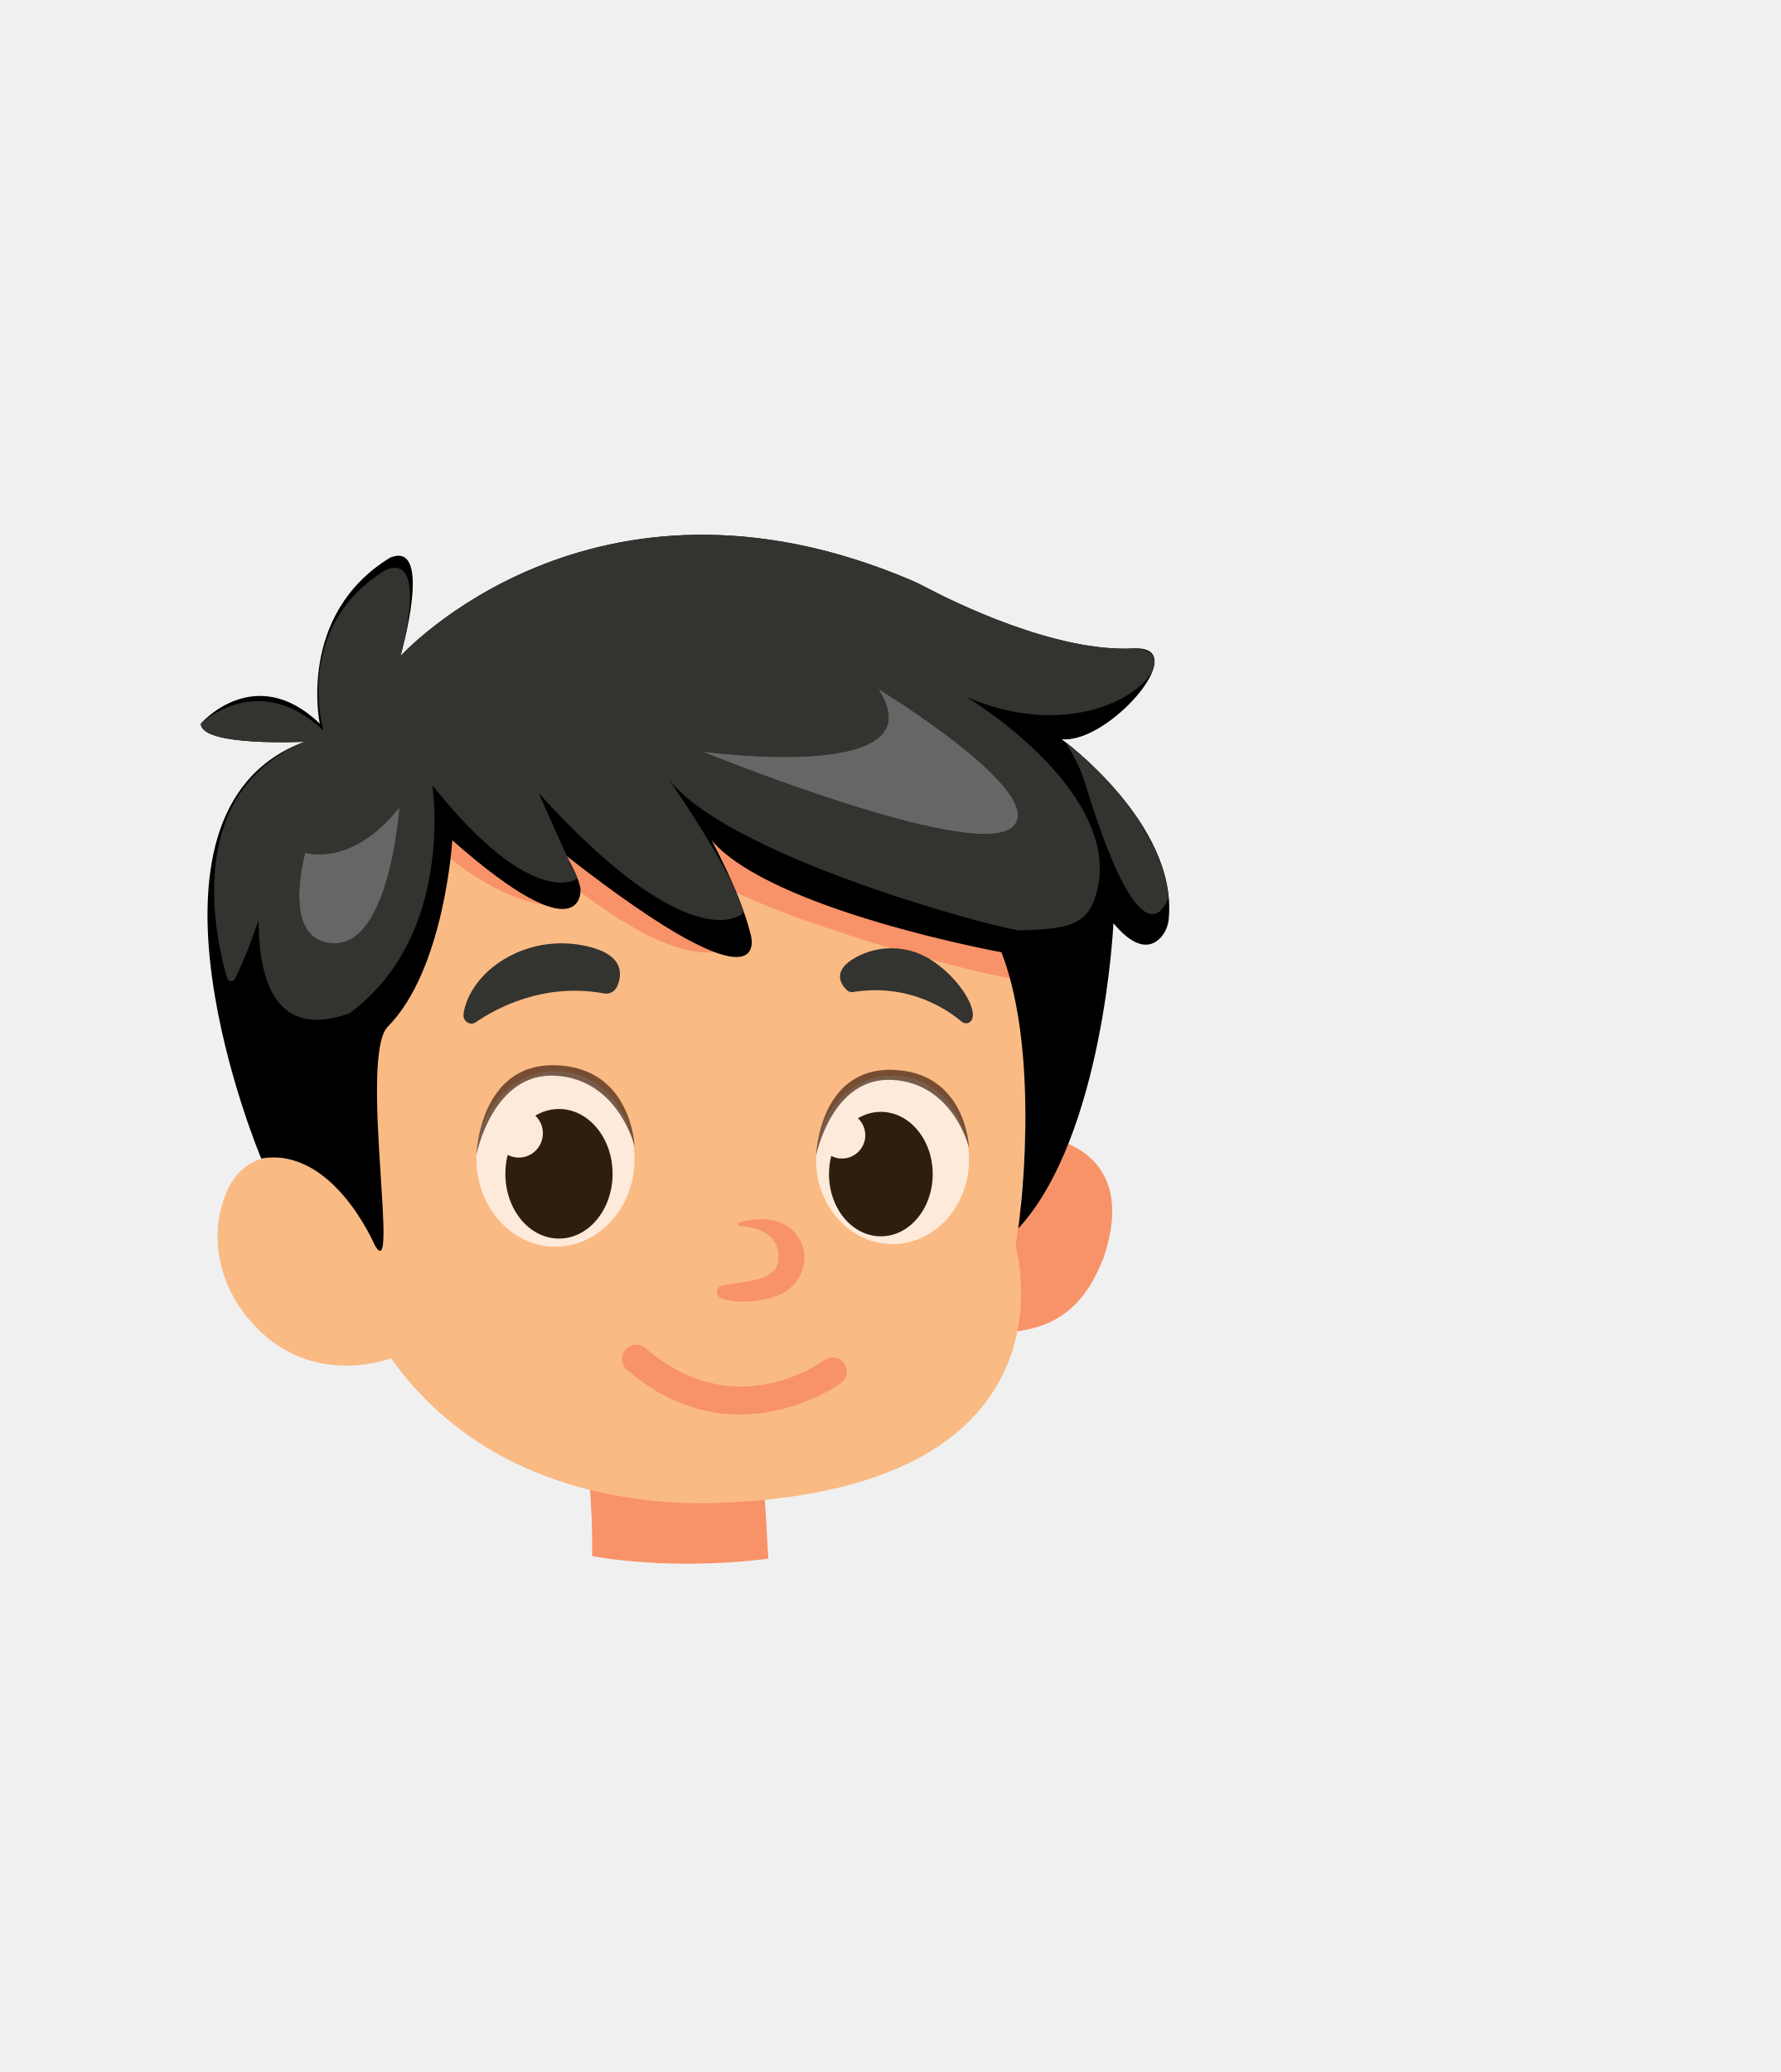
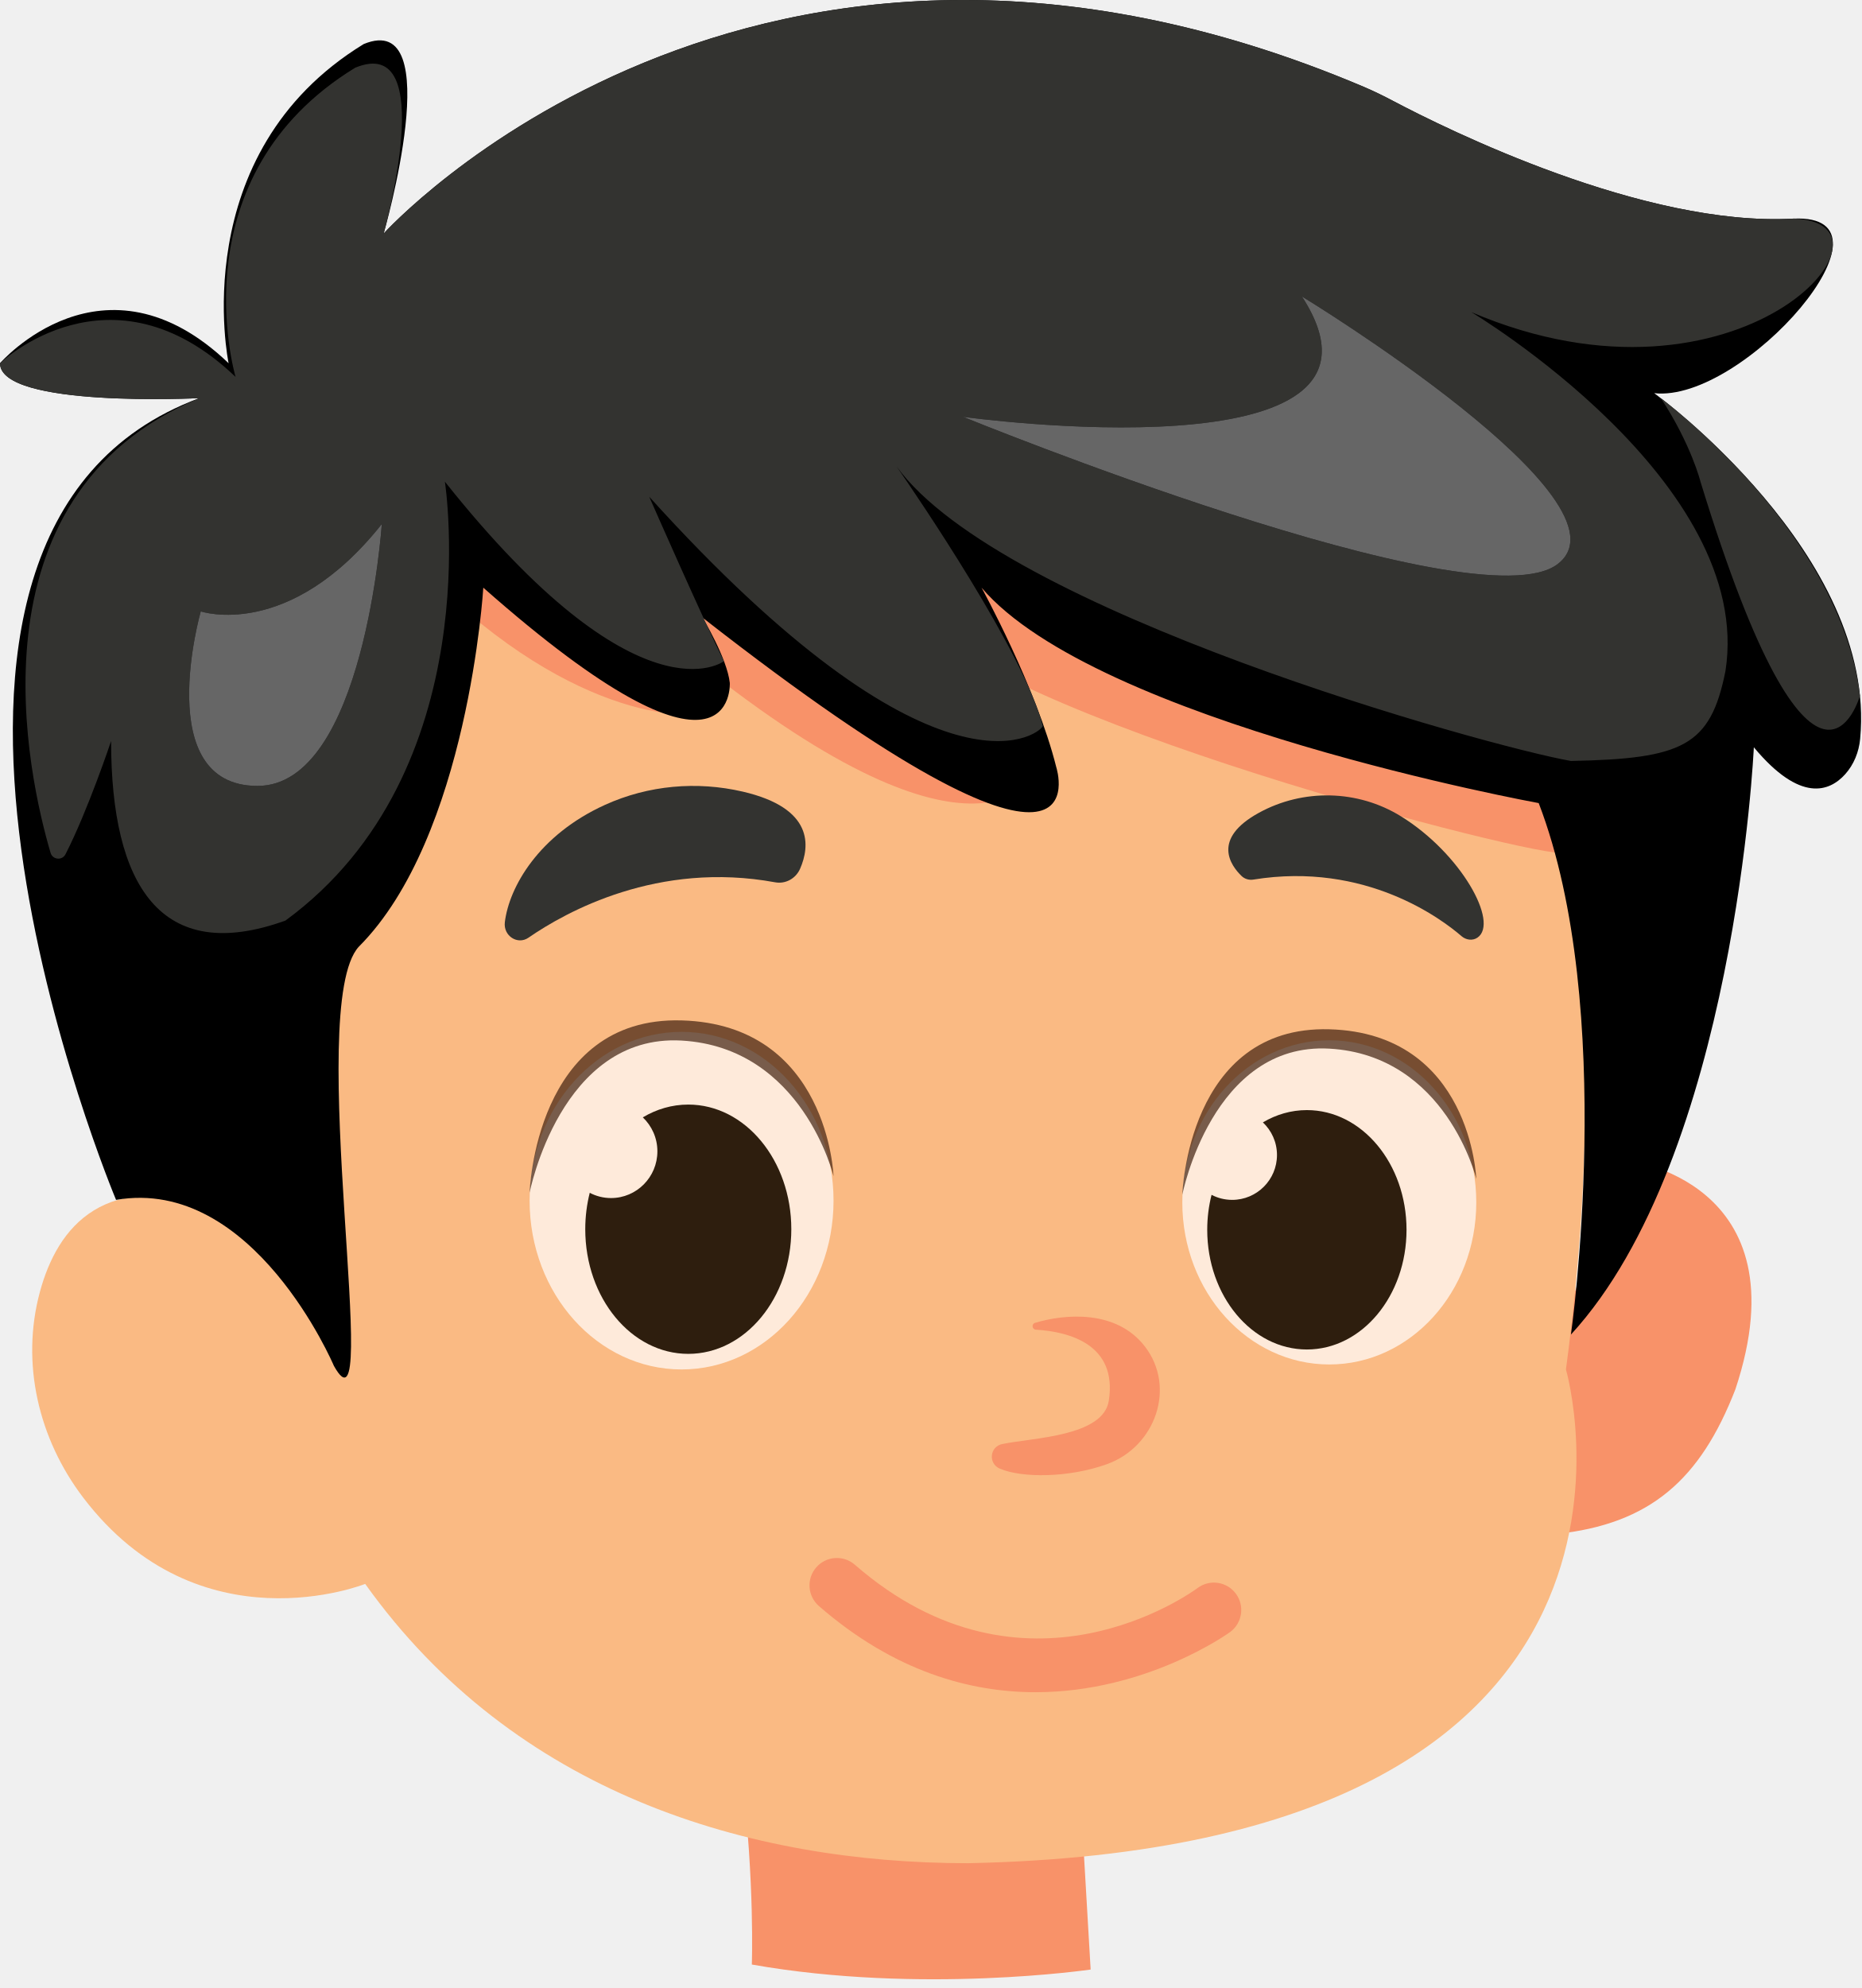
- <svg xmlns="http://www.w3.org/2000/svg" id="headboy2" viewBox="0 0 1120.212 1303.217">
-   <path d="M658.425,715.631s58.707,6.523,35.877,75.015c-11.415,29.354-27.723,44.03-58.707,47.292-30.984,3.262,22.831-122.307,22.831-122.307Z" style="fill: #f89269;" />
-   <path d="M480.672,935.783l2.612,44.549s-55.446,8.154-110.892-1.631c0,0,.981-26.629-3.262-61.969l111.541,19.051Z" style="fill: #f89269;" />
-   <path d="M625.979,576.441s32.445,60.914,12.876,207.682c0,0,45.661,156.553-195.691,161.445-71.753,0-148.399-22.831-197.322-91.322,0,0-54.305,21.722-92.323-28.264-14.597-19.193-20.447-43.906-14.154-67.184,5.719-21.154,21.066-40.992,60.816-26.859l40.769-236.46,238.091-55.446,146.938,136.408Z" style="fill: #faba83;" />
-   <path d="M637.782,614.697c6.589,5.894-177.196-39.819-211.74-76.411l39.954,50.146s-16.308,39.138-107.63-32.615c0,0,4.892,6.523,3.262,11.415-1.631,4.892-39.138,8.154-86.43-34.246l-34.246-37.507,238.091-55.446,146.938,136.408" style="fill: #f89269;" />
-   <ellipse cx="561.395" cy="729.493" rx="48.107" ry="53" style="fill: #fff; opacity: .7;" />
-   <path d="M609.502,721.818s-1.631-47.628-48.107-48.923c-46.477-1.295-48.107,54.103-48.107,54.103,0,0,9.785-49.93,48.107-47.772,38.323,2.158,48.107,42.592,48.107,42.592Z" style="fill: #3f200e; opacity: .7;" />
-   <path d="M529.595,728.677c8.106,0,14.677-6.571,14.677-14.677,0-4.204-1.777-7.985-4.61-10.661,4.342-2.568,9.227-4.016,14.395-4.016,18.013,0,32.615,17.523,32.615,39.138,0,21.615-14.602,39.138-32.615,39.138s-32.615-17.523-32.615-39.138c0-3.977.498-7.814,1.417-11.431,2.019,1.046,4.306,1.646,6.737,1.646Z" style="fill: #2e1e0e;" />
-   <ellipse cx="349.396" cy="728.931" rx="49.738" ry="55.192" style="fill: #fff; opacity: .7;" />
-   <path d="M399.134,720.94s-1.686-49.598-49.738-50.946c-48.052-1.349-49.738,56.341-49.738,56.341,0,0,10.116-51.995,49.738-49.748,39.622,2.248,49.738,44.353,49.738,44.353Z" style="fill: #3f200e; opacity: .7;" />
-   <path d="M326.303,728.082c8.381,0,15.174-6.843,15.174-15.284,0-4.378-1.838-8.315-4.766-11.102,4.489-2.674,9.539-4.182,14.882-4.182,18.623,0,33.721,18.248,33.721,40.757,0,22.509-15.097,40.757-33.721,40.757-18.623,0-33.721-18.248-33.721-40.757,0-4.142.515-8.138,1.465-11.904,2.087,1.089,4.452,1.715,6.965,1.715Z" style="fill: #2e1e0e;" />
-   <path d="M604.67,642.447c-6.318-5.469-31.321-24.447-68.11-18.498-1.409.228-2.851-.18-3.879-1.171-3.559-3.433-9.864-12.117,5.627-20.639,14.502-7.978,32.387-7.595,46.48,1.084,19.728,12.148,32.305,34.861,25.077,39.724-1.594,1.072-3.743.758-5.195-.5Z" style="fill: #333330;" />
-   <path d="M299.279,642.953c12.343-8.516,42.386-25.167,80.744-18.114,3.367.619,6.746-1.181,8.179-4.465,3.167-7.262,4.608-19.76-18.772-25.182-15.056-3.492-30.876-2.104-45.049,4.307-21.817,9.869-31.44,26.961-32.832,38.39-.543,4.459,4.173,7.519,7.731,5.064Z" style="fill: #333330;" />
-   <path d="M465.372,771.119c-1.273-.078-1.514-1.861-.294-2.23,9.598-2.904,26.579-4.462,35.966,7.722,10.297,13.365,3.468,32.75-12.403,38.472-12.507,4.509-27.854,4.568-35.08,1.475-3.864-1.654-3.324-7.2.792-8.048,10.106-2.082,33.057-2.464,34.877-14.164,2.862-18.4-12.922-22.556-23.858-23.227Z" style="fill: #f89269;" />
-   <path d="M465.272,889.657c-21.486,0-46.288-6.755-70.926-28.178-3.73-3.243-4.125-8.898-.88-12.63,3.245-3.729,8.895-4.126,12.63-.88,55.643,48.388,109.929,9.292,112.212,7.604,3.976-2.94,9.582-2.097,12.521,1.878,2.939,3.976,2.098,9.582-1.878,12.521-.424.313-27.294,19.685-63.678,19.685Z" style="fill: #f89269;" />
-   <path d="M235.579,782.9s-26.302-61.968-71.274-54.223c0,0-91.802-218.114,27.243-262.144,0,0-65.23,3.262-65.23-11.415,0,0,33.862-39.138,74.823,0,0,0-14.485-68.492,44.222-104.368,27.723-11.415,6.523,61.969,6.523,61.969,0,0,120.133-132.947,320.711-48.01,3.33,1.41,6.577,3.002,9.775,4.69,17.18,9.067,81.937,41.232,131.018,38.428,37.507-1.631-16.308,60.338-45.661,57.077,0,0,73.053,52.847,67.414,113.017-.402,4.288-2.048,8.428-4.938,11.622-5.016,5.542-14.572,9.492-29.86-8.855,0,0-6.064,133.488-59.858,192.022,0,0,15.252-106.599-10.552-173.772,0,0-144.85-26.404-182.357-70.434,0,0,17.938,32.615,24.461,58.707,0,0,17.938,55.446-115.784-48.923,0,0,8.058,13.326,8.921,21.34,0,0,2.494,42.26-80.675-31.124,0,0-4.892,81.538-40.769,117.415-17.938,19.569,8.154,166.337-8.154,136.984Z" />
-   <path d="M191.538,466.534c-77.263,32.132-55.801,124.52-48.668,148.68.675,2.289,3.802,2.575,4.885.45,7.358-14.349,14.921-37.017,14.921-37.017,0,47.298,16.311,73.379,57.068,58.704,66.859-48.913,52.183-143.509,52.183-143.509,63.609,79.92,91.326,58.703,91.326,58.703-6.418-12.836-23.915-52.531-24.446-53.778,92.941,102.711,127.198,78.367,128.813,74.994-5.907-23.649-41.289-75.423-47.87-84.928,34.298,47.4,193.3,91.51,220.731,96.333,36.649-.715,45.663-4.885,50.568-29.352,9.77-61.974-83.17-117.407-83.17-117.407,88.055,37.507,145.124-29.352,105.511-30.578-49.076,2.8-113.83-29.372-131.02-38.427-3.189-1.697-6.439-3.291-9.77-4.701-200.577-84.928-320.723,48.013-320.723,48.013,0,0,18.437-65.633-9.3-54.227-57.968,35.443-39.612,99.481-39.163,101.096-40.962-39.102-77.099-4.476-77.099-4.476,0,14.696,65.224,11.426,65.224,11.426ZM441.539,472.646s150.029,20.726,110.887-39.367c0,0,110.376,67.125,83.722,87.503-26.654,20.358-194.609-48.136-194.609-48.136ZM192.029,536.255s28.821,9.77,59.255-28.555c0,0-5.784,85.623-40.675,85.623s-18.58-57.068-18.58-57.068Z" style="fill: #333330;" />
-   <path d="M441.539,472.646s167.955,68.494,194.609,48.136c26.654-20.379-83.722-87.503-83.722-87.503,39.143,60.094-110.887,39.367-110.887,39.367Z" style="fill: #666;" />
-   <path d="M210.609,593.323c34.891,0,40.675-85.623,40.675-85.623-30.435,38.325-59.255,28.555-59.255,28.555,0,0-16.311,57.068,18.58,57.068Z" style="fill: #666;" />
-   <path d="M735.081,563.828s-14.688,52.327-52.195-69.98c0,0-3.015-12.112-12.923-27.256,0,0,58.606,43.278,65.118,97.236Z" style="fill: #333330;" />
+ <svg xmlns="http://www.w3.org/2000/svg" viewBox="0 0 192 205" fill="none">
+   <path d="M167.677 119.615C167.677 119.615 186.177 121.673 178.983 143.273C175.385 152.531 170.247 157.159 160.483 158.188C150.719 159.216 167.677 119.615 167.677 119.615H167.677Z" fill="#F89269" />
+   <path d="M111.665 189.045L112.488 203.095C112.488 203.095 95.016 205.667 77.543 202.581C77.543 202.581 77.853 194.183 76.516 183.037L111.664 189.045H111.665Z" fill="#F89269" />
+   <path d="M157.453 75.719C157.453 75.719 167.677 94.929 161.511 141.216C161.511 141.216 175.899 190.589 99.845 192.131C77.234 192.131 53.081 184.931 37.665 163.331C37.665 163.331 20.552 170.181 8.572 154.417C3.972 148.364 2.129 140.57 4.112 133.229C5.914 126.558 10.75 120.301 23.276 124.758L36.123 50.185L111.15 32.699L157.453 75.719Z" fill="#FABA83" />
+   <path d="M161.173 87.784C163.249 89.642 105.335 75.226 94.449 63.685L107.04 79.5C107.04 79.5 101.901 91.843 73.123 69.214C73.123 69.214 74.665 71.272 74.151 72.814C73.637 74.357 61.818 75.386 46.916 62.014L36.124 50.185L111.151 32.699L157.454 75.719" fill="#F89269" />
+   <path opacity="0.7" d="M137.102 140.702C145.474 140.702 152.261 133.218 152.261 123.987C152.261 114.756 145.474 107.272 137.102 107.272C128.729 107.272 121.942 114.756 121.942 123.987C121.942 133.218 128.729 140.702 137.102 140.702Z" fill="white" />
+   <path opacity="0.7" d="M152.261 121.567C152.261 121.567 151.747 106.546 137.102 106.138C122.456 105.729 121.942 123.2 121.942 123.2C121.942 123.2 125.026 107.454 137.102 108.134C149.178 108.815 152.261 121.567 152.261 121.567Z" fill="#3F200E" />
+   <path d="M127.081 123.73C129.635 123.73 131.706 121.657 131.706 119.101C131.706 117.775 131.146 116.583 130.253 115.739C131.621 114.929 133.161 114.472 134.789 114.472C140.466 114.472 145.067 119.999 145.067 126.815C145.067 133.632 140.466 139.158 134.789 139.158C129.113 139.158 124.512 133.632 124.512 126.815C124.512 125.561 124.669 124.351 124.958 123.21C125.594 123.54 126.315 123.729 127.081 123.729L127.081 123.73Z" fill="#2E1E0E" />
+   <path opacity="0.7" d="M70.296 141.216C78.953 141.216 85.97 133.423 85.97 123.81C85.97 114.197 78.953 106.404 70.296 106.404C61.64 106.404 54.623 114.197 54.623 123.81C54.623 133.423 61.64 141.216 70.296 141.216Z" fill="white" />
+   <path opacity="0.7" d="M85.97 121.29C85.97 121.29 85.439 105.648 70.296 105.223C55.154 104.797 54.623 122.991 54.623 122.991C54.623 122.991 57.811 106.593 70.296 107.302C82.782 108.011 85.97 121.29 85.97 121.29Z" fill="#3F200E" />
+   <path d="M63.02 123.542C65.661 123.542 67.802 121.384 67.802 118.722C67.802 117.341 67.222 116.1 66.3 115.221C67.714 114.377 69.306 113.902 70.989 113.902C76.858 113.902 81.615 119.657 81.615 126.755C81.615 133.854 76.858 139.609 70.989 139.609C65.121 139.609 60.363 133.854 60.363 126.755C60.363 125.449 60.526 124.189 60.825 123.001C61.483 123.345 62.228 123.542 63.02 123.542H63.02Z" fill="#2E1E0E" />
+   <path d="M150.738 96.535C148.747 94.81 140.868 88.825 129.275 90.701C128.831 90.773 128.377 90.645 128.053 90.332C126.931 89.249 124.944 86.511 129.826 83.823C134.396 81.307 140.032 81.428 144.473 84.165C150.689 87.996 154.653 95.159 152.375 96.693C151.873 97.031 151.195 96.932 150.738 96.535Z" fill="#333330" />
+   <path d="M54.504 96.695C58.394 94.009 67.861 88.758 79.948 90.982C81.009 91.177 82.074 90.61 82.525 89.574C83.523 87.284 83.978 83.342 76.61 81.632C71.866 80.531 66.88 80.969 62.414 82.99C55.539 86.103 52.507 91.493 52.068 95.098C51.897 96.504 53.383 97.469 54.504 96.695H54.504Z" fill="#333330" />
+   <path d="M106.843 137.115C106.441 137.09 106.365 136.528 106.75 136.412C109.774 135.496 115.125 135.004 118.083 138.847C121.328 143.062 119.176 149.175 114.175 150.98C110.234 152.402 105.398 152.421 103.121 151.445C101.903 150.923 102.073 149.174 103.37 148.907C106.555 148.25 113.787 148.13 114.361 144.44C115.263 138.637 110.289 137.326 106.843 137.115Z" fill="#F89269" />
+   <path d="M106.811 174.499C100.04 174.499 92.225 172.368 84.461 165.612C83.286 164.589 83.161 162.806 84.184 161.629C85.206 160.453 86.987 160.328 88.164 161.351C105.698 176.612 122.804 164.282 123.524 163.749C124.777 162.822 126.543 163.088 127.469 164.342C128.395 165.596 128.13 167.364 126.878 168.29C126.744 168.389 118.277 174.499 106.811 174.499H106.811Z" fill="#F89269" />
+   <path d="M34.431 140.83C34.431 140.83 26.143 121.287 11.971 123.73C11.971 123.73 -16.957 54.942 20.556 41.056C20.556 41.056 0.001 42.085 0.001 37.456C0.001 37.456 10.671 25.113 23.579 37.456C23.579 37.456 19.015 15.856 37.514 4.542C46.25 0.942 39.57 24.085 39.57 24.085C39.57 24.085 77.426 -17.843 140.632 8.944C141.681 9.389 142.704 9.891 143.712 10.423C149.126 13.283 169.532 23.427 184.998 22.542C196.818 22.028 179.86 41.571 170.61 40.543C170.61 40.543 193.63 57.209 191.853 76.185C191.727 77.538 191.208 78.843 190.297 79.851C188.717 81.598 185.705 82.844 180.888 77.058C180.888 77.058 178.977 119.157 162.025 137.617C162.025 137.617 166.832 103.998 158.7 82.814C158.7 82.814 113.055 74.486 101.236 60.6C101.236 60.6 106.889 70.886 108.944 79.115C108.944 79.115 114.597 96.601 72.459 63.686C72.459 63.686 74.998 67.889 75.27 70.416C75.27 70.416 76.056 83.744 49.847 60.6C49.847 60.6 48.306 86.315 37 97.63C31.348 103.802 39.57 150.088 34.431 140.831L34.431 140.83Z" fill="black" />
+   <path d="M20.553 41.057C-3.794 51.19 2.969 80.327 5.217 87.947C5.429 88.668 6.415 88.759 6.756 88.088C9.075 83.563 11.458 76.414 11.458 76.414C11.458 91.331 16.598 99.556 29.441 94.928C50.51 79.502 45.885 49.669 45.885 49.669C65.93 74.874 74.664 68.182 74.664 68.182C72.641 64.134 67.128 51.615 66.96 51.222C96.248 83.615 107.043 75.937 107.552 74.873C105.69 67.415 94.541 51.087 92.467 48.089C103.275 63.038 153.379 76.949 162.023 78.47C173.572 78.245 176.413 76.93 177.958 69.213C181.037 49.668 151.75 32.186 151.75 32.186C179.498 44.015 197.481 22.93 184.998 22.543C169.534 23.426 149.128 13.28 143.712 10.424C142.707 9.889 141.682 9.386 140.633 8.941C77.427 -17.843 39.567 24.083 39.567 24.083C39.567 24.083 45.377 3.385 36.636 6.982C18.369 18.159 24.154 38.355 24.295 38.865C11.387 26.533 0 37.453 0 37.453C0 42.088 20.553 41.056 20.553 41.056L20.553 41.057ZM99.333 42.984C99.333 42.984 146.61 49.521 134.276 30.569C134.276 30.569 169.057 51.739 160.658 58.165C152.259 64.586 99.333 42.984 99.333 42.984ZM20.708 63.045C20.708 63.045 29.79 66.126 39.38 54.039C39.38 54.039 37.557 81.043 26.563 81.043C15.568 81.043 20.708 63.045 20.708 63.045Z" fill="#333330" />
+   <path d="M99.333 42.984C99.333 42.984 152.259 64.585 160.658 58.165C169.057 51.738 134.276 30.569 134.276 30.569C146.61 49.521 99.333 42.984 99.333 42.984Z" fill="#666666" />
+   <path d="M26.562 81.043C37.557 81.043 39.379 54.039 39.379 54.039C29.789 66.126 20.707 63.045 20.707 63.045C20.707 63.045 15.567 81.043 26.562 81.043Z" fill="#666666" />
+   <path d="M191.833 71.741C191.833 71.741 187.205 88.243 175.386 49.671C175.386 49.671 174.436 45.851 171.313 41.075C171.313 41.075 189.781 54.724 191.833 71.741Z" fill="#333330" />
</svg>
